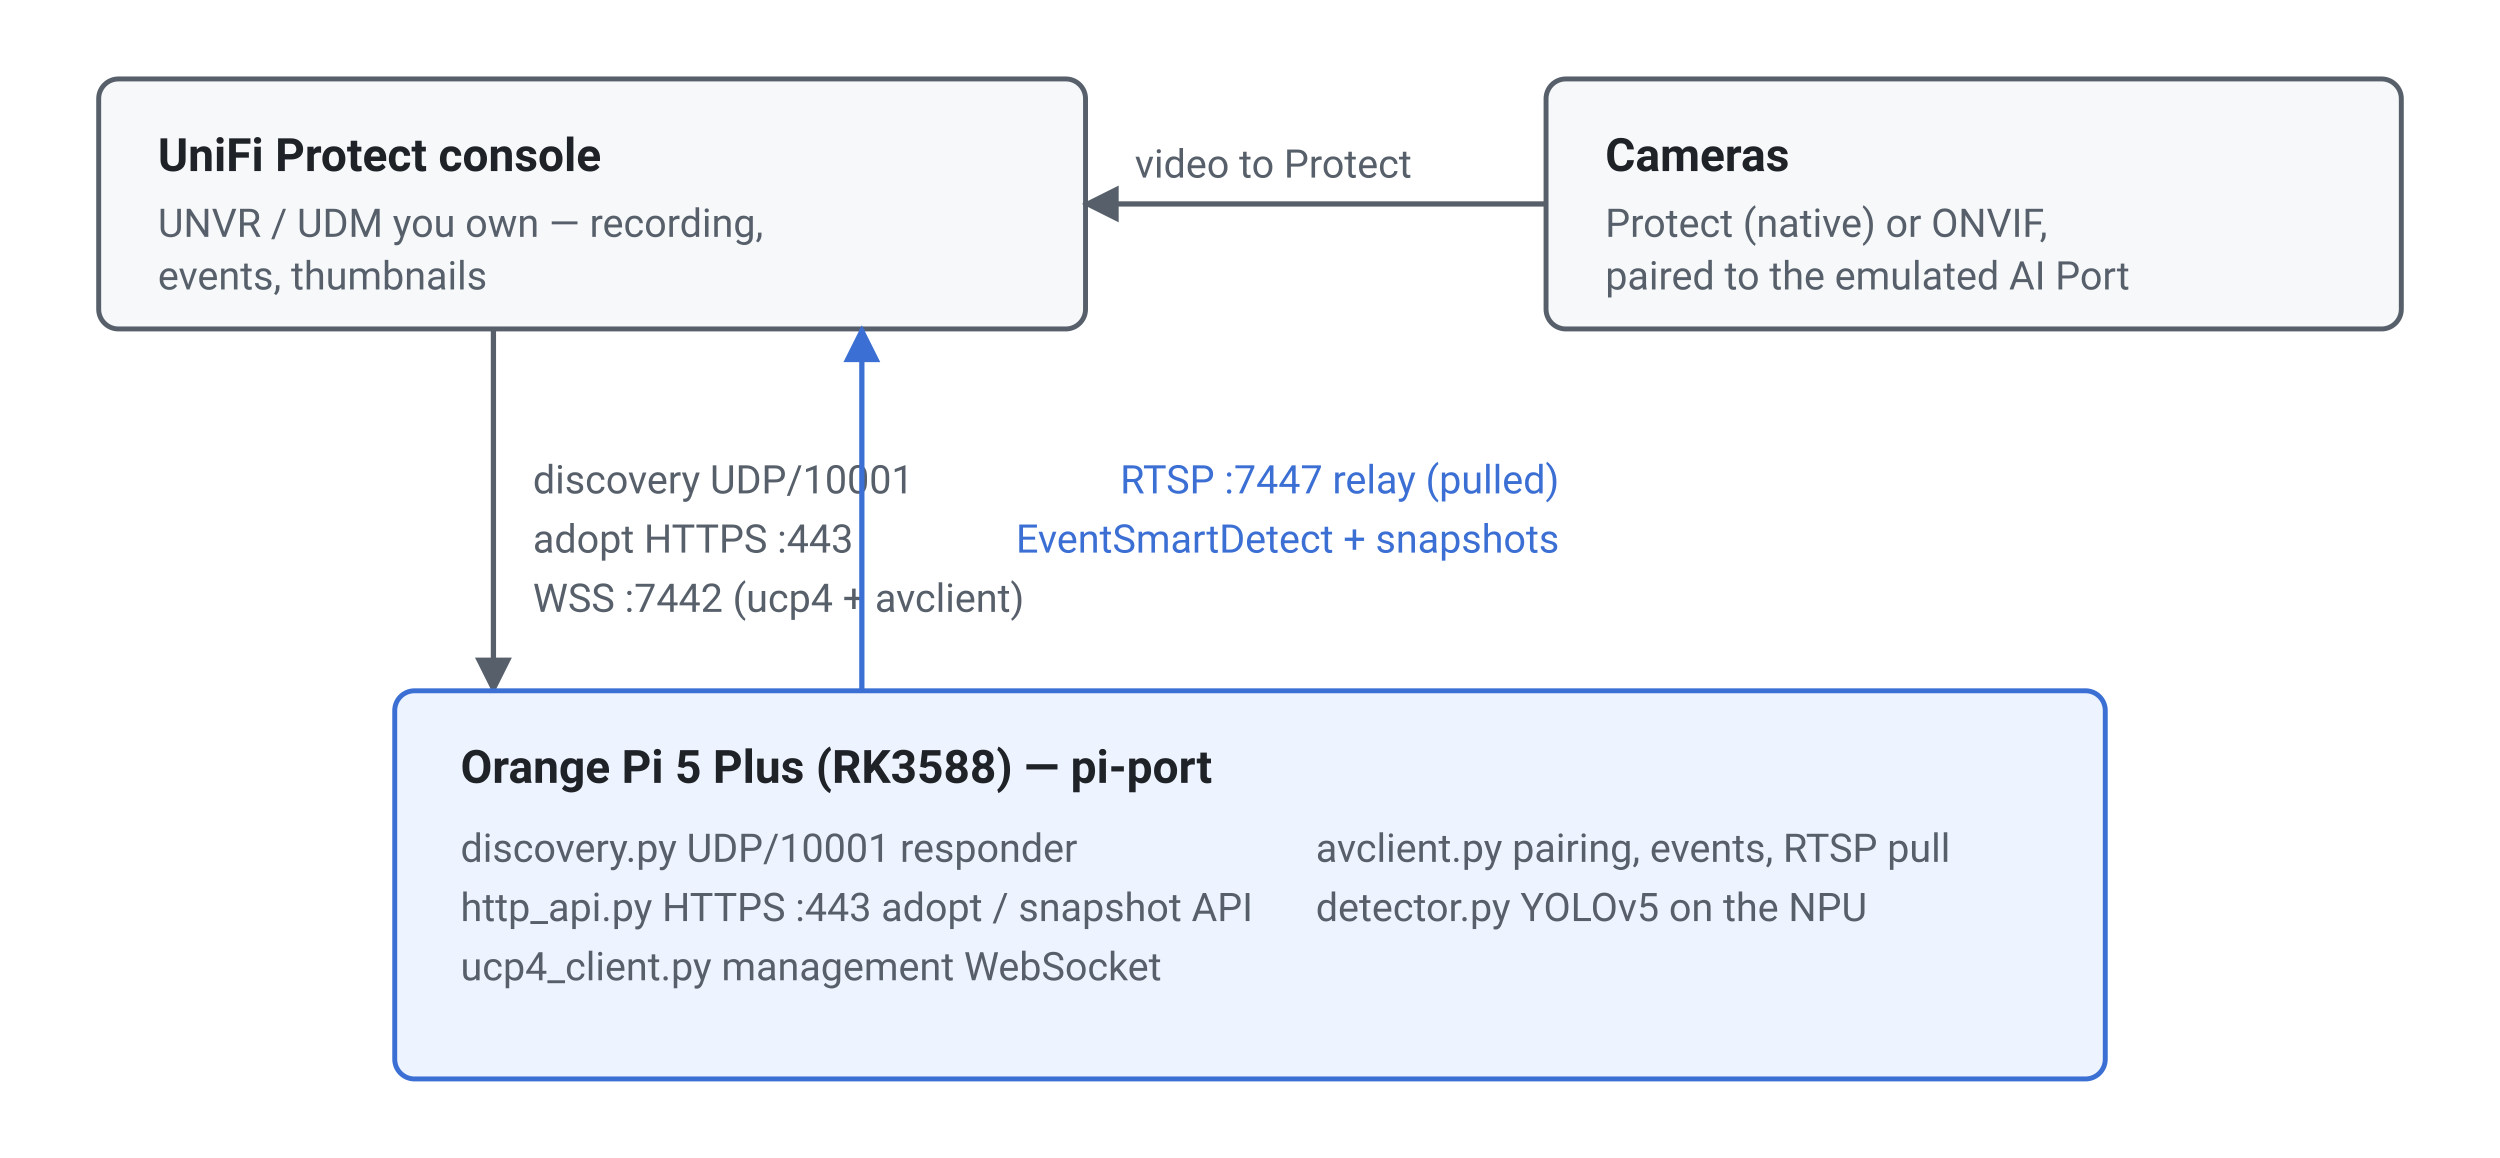
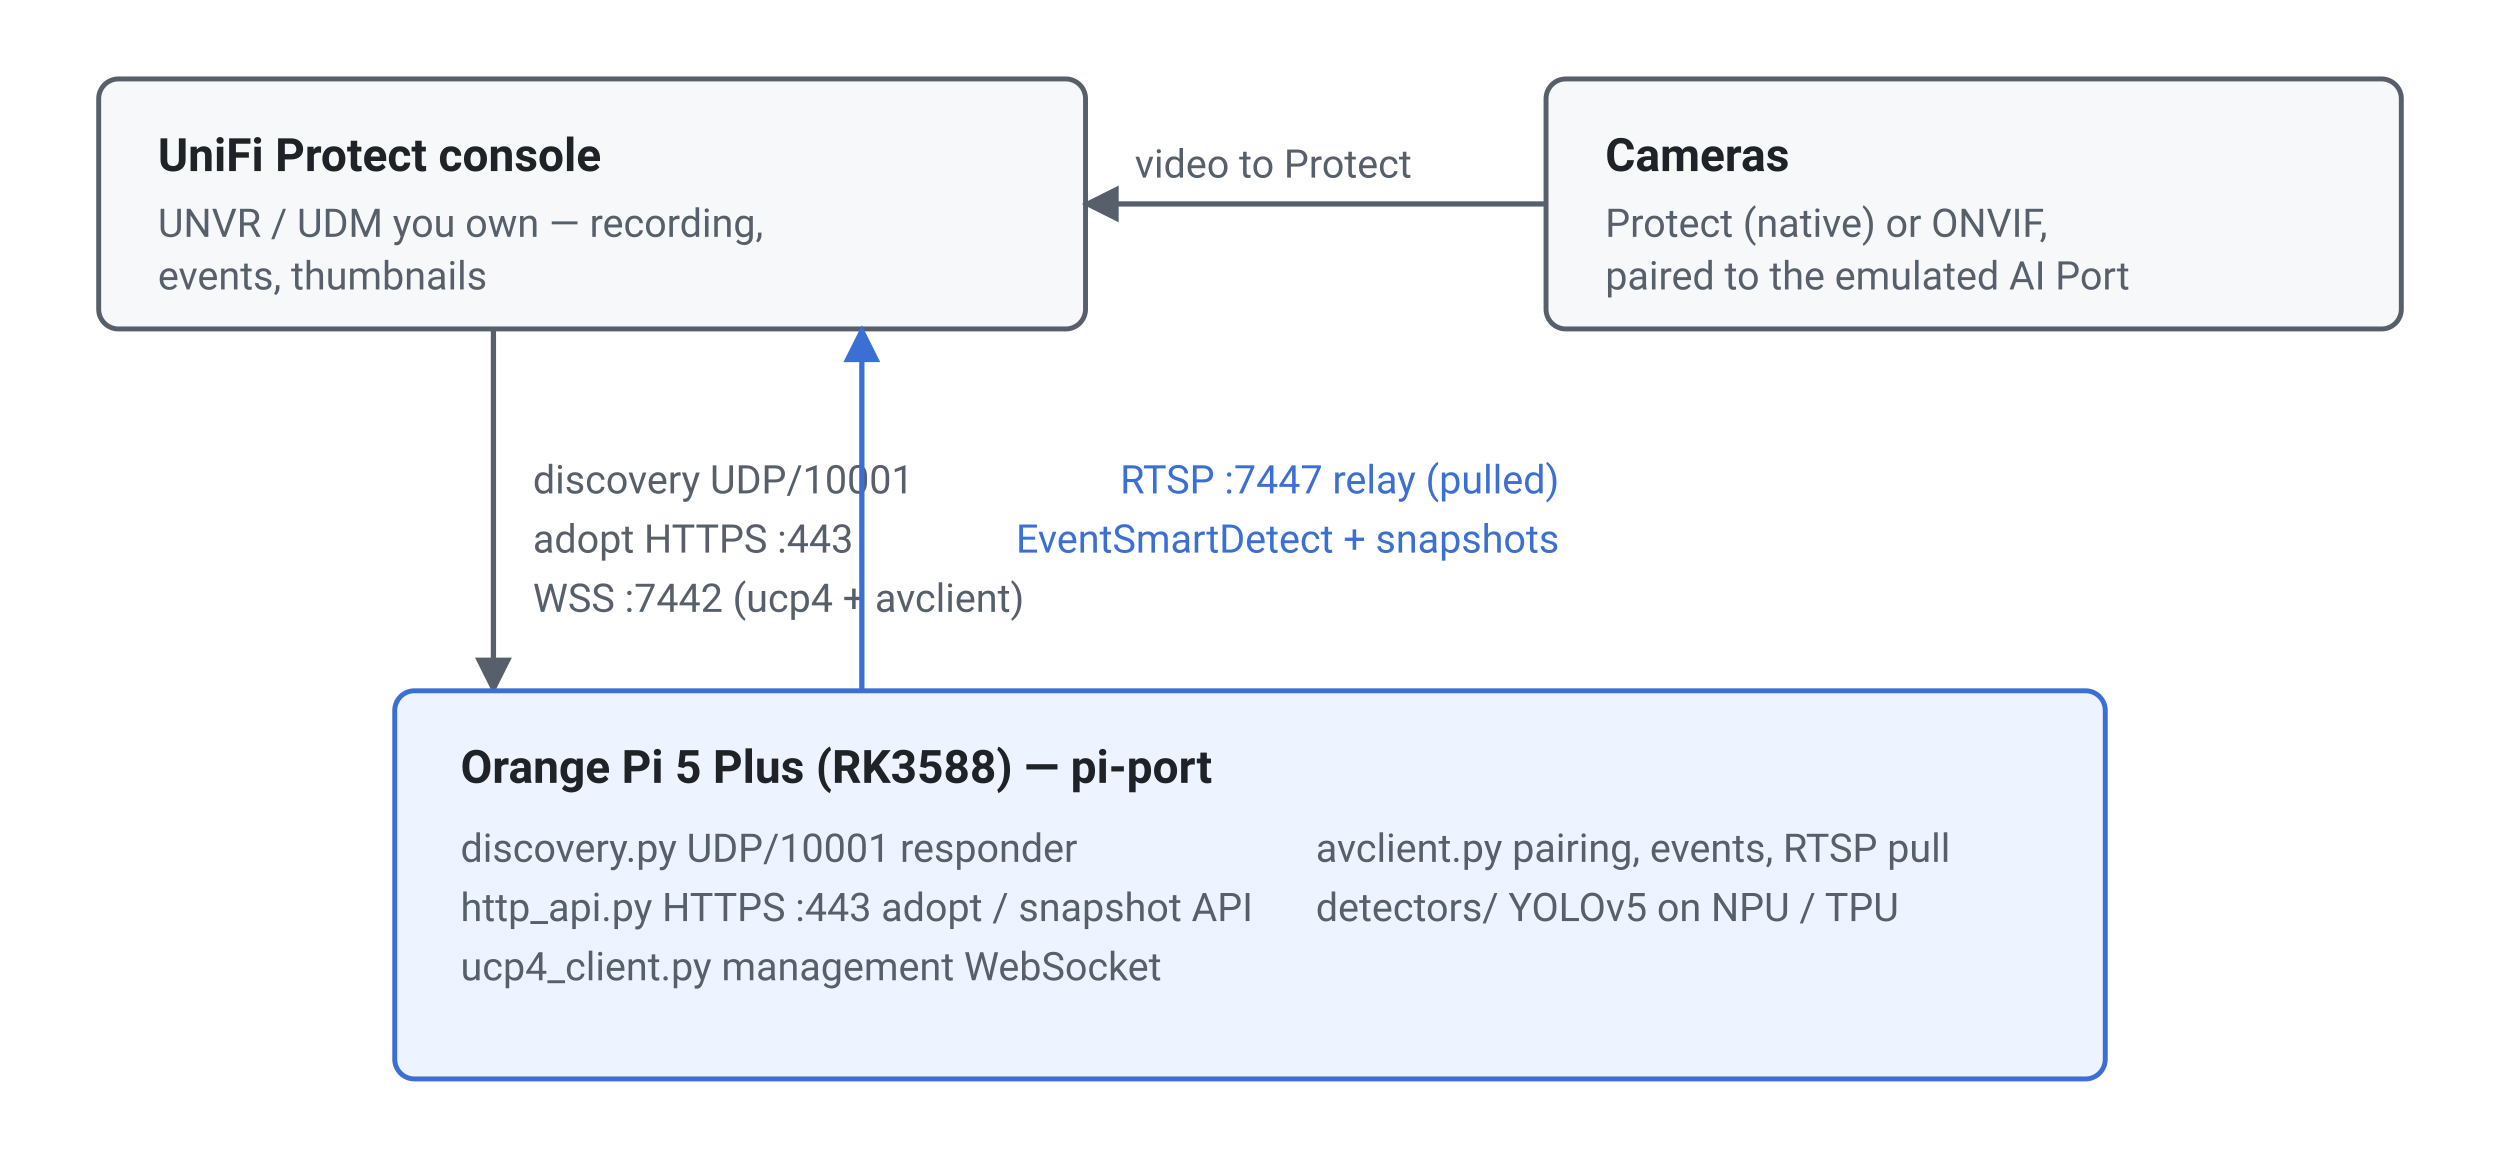
<svg xmlns="http://www.w3.org/2000/svg" width="760" height="352" viewBox="0 0 760 352" role="img" aria-label="Pi Port data path: cameras stream to a UniFi Protect console, which discovers, adopts and relays video to an Orange Pi running the emulated AI Port, which returns detection events and snapshots">
  <style>
    .box  { fill:#f6f8fa; stroke:#57606a; stroke-width:1.5; rx:6; }
    .pi   { fill:#eef4ff; stroke:#3b6fd4; stroke-width:1.5; rx:6; }
    .h    { font:bold 14px -apple-system,Segoe UI,Roboto,Helvetica,Arial,sans-serif; fill:#1f2328; }
    .s    { font:12px -apple-system,Segoe UI,Roboto,Helvetica,Arial,sans-serif; fill:#57606a; }
    .l    { font:12px -apple-system,Segoe UI,Roboto,Helvetica,Arial,sans-serif; fill:#3b6fd4; }
    .edge { stroke:#57606a; stroke-width:1.6; fill:none; marker-end:url(#a); }
    .edge2{ stroke:#3b6fd4; stroke-width:1.6; fill:none; marker-end:url(#b); }
  </style>
  <defs>
    <marker id="a" viewBox="0 0 10 10" refX="9" refY="5" markerWidth="7" markerHeight="7" orient="auto-start-reverse">
      <path d="M0 0 L10 5 L0 10 z" fill="#57606a" />
    </marker>
    <marker id="b" viewBox="0 0 10 10" refX="9" refY="5" markerWidth="7" markerHeight="7" orient="auto-start-reverse">
      <path d="M0 0 L10 5 L0 10 z" fill="#3b6fd4" />
    </marker>
  </defs>
  <rect class="box" x="30" y="24" width="300" height="76" />
  <text class="h" x="48" y="52">UniFi Protect console</text>
  <text class="s" x="48" y="72">UNVR / UDM you own — recording,</text>
  <text class="s" x="48" y="88">events, thumbnails</text>
  <rect class="box" x="470" y="24" width="260" height="76" />
  <text class="h" x="488" y="52">Cameras</text>
  <text class="s" x="488" y="72">Protect (native) or ONVIF,</text>
  <text class="s" x="488" y="88">paired to the emulated AI Port</text>
  <path class="edge" d="M470 62 H330" />
  <text class="s" x="345" y="54">video to Protect</text>
  <path class="edge" d="M150 100 V210" />
  <text class="s" x="162" y="150">discovery UDP/10001</text>
  <text class="s" x="162" y="168">adopt HTTPS :443</text>
  <text class="s" x="162" y="186">WSS :7442 (ucp4 + avclient)</text>
  <path class="edge2" d="M262 210 V100" />
  <text class="l" x="474" y="150" text-anchor="end">RTSP :7447 relay (pulled)</text>
  <text class="l" x="474" y="168" text-anchor="end">EventSmartDetect + snapshots</text>
  <rect class="pi" x="120" y="210" width="520" height="118" />
  <text class="h" x="140" y="238">Orange Pi 5 Plus (RK3588) — pi-port</text>
  <text class="s" x="140" y="262">discovery.py   UDP/10001 responder</text>
  <text class="s" x="140" y="280">http_api.py    HTTPS :443 adopt / snapshot API</text>
  <text class="s" x="140" y="298">ucp4_client.py management WebSocket</text>
  <text class="s" x="400" y="262">avclient.py   pairing, events, RTSP pull</text>
-   <text class="s" x="400" y="280">detector.py   YOLOv5 on the NPU</text>
+   <text class="s" x="400" y="280">detectors/    YOLOv5 on NPU / TPU</text>
</svg>
